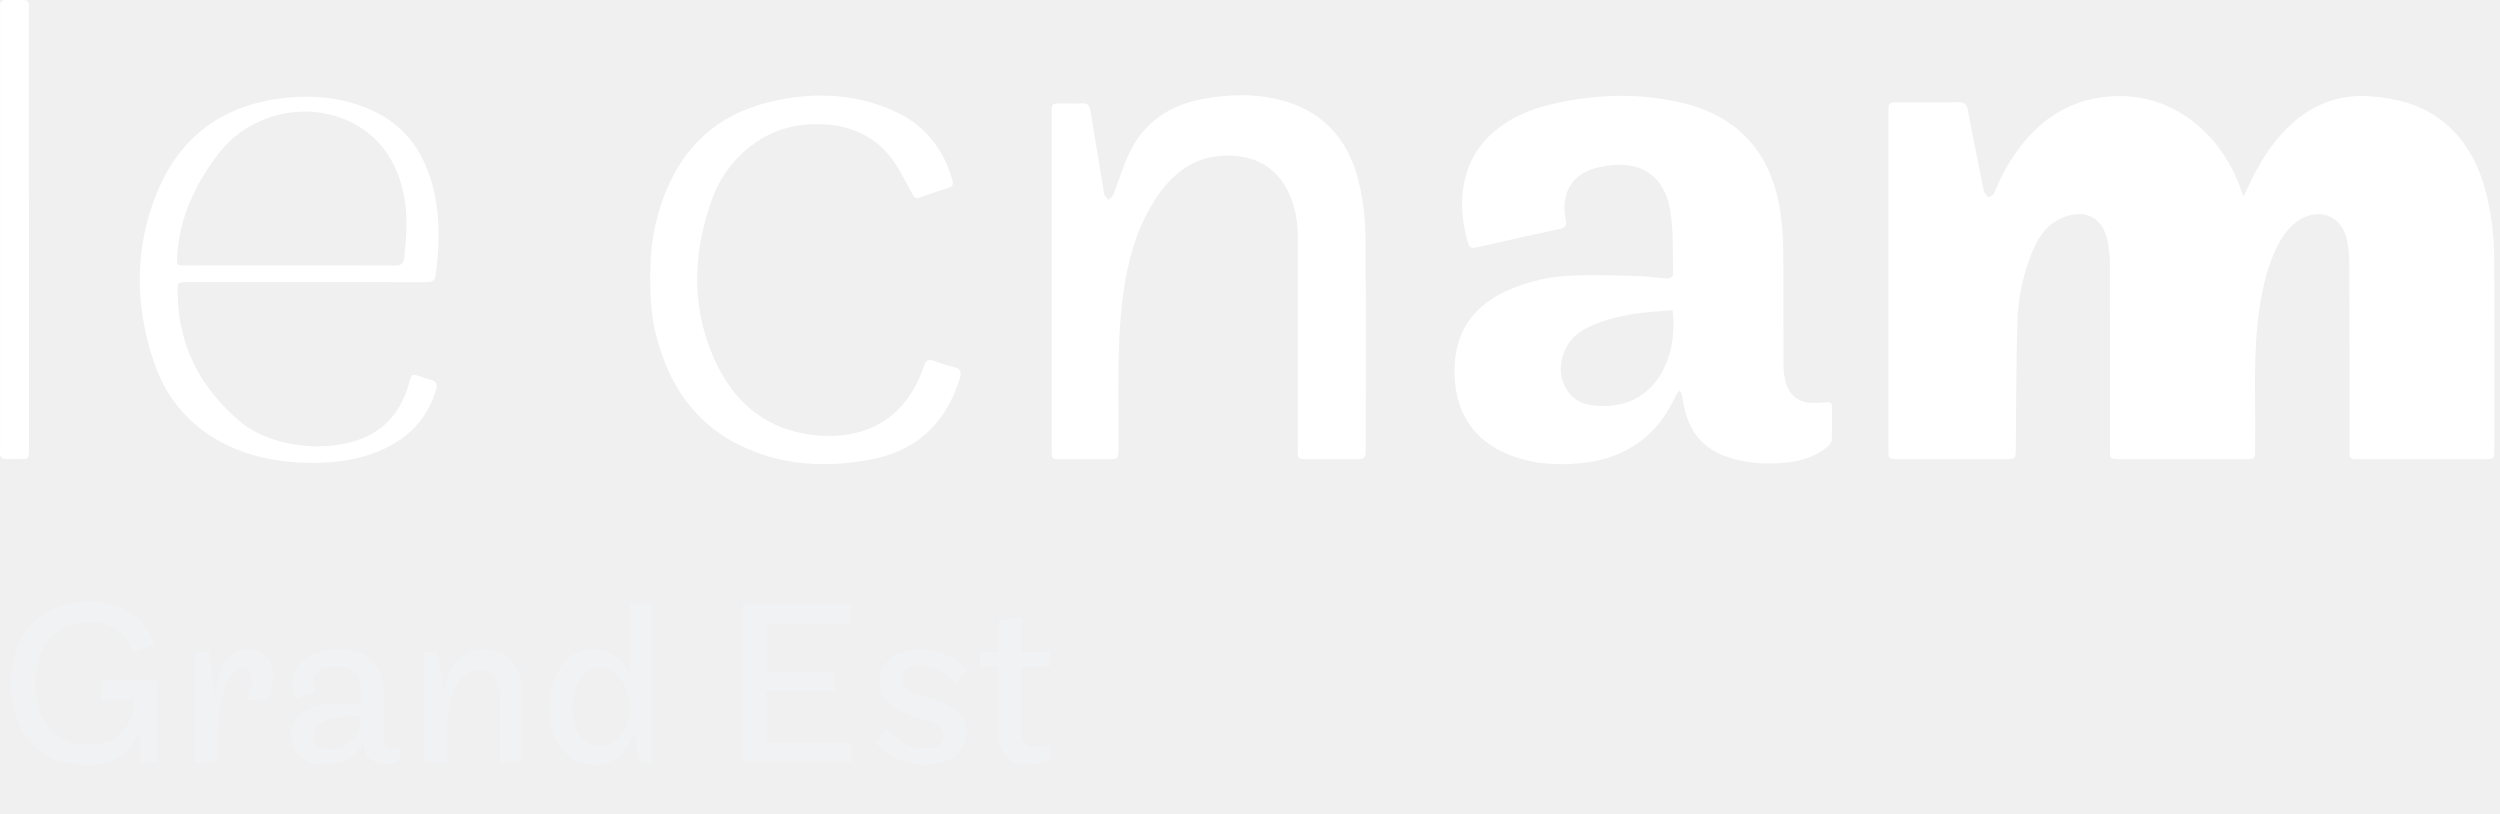
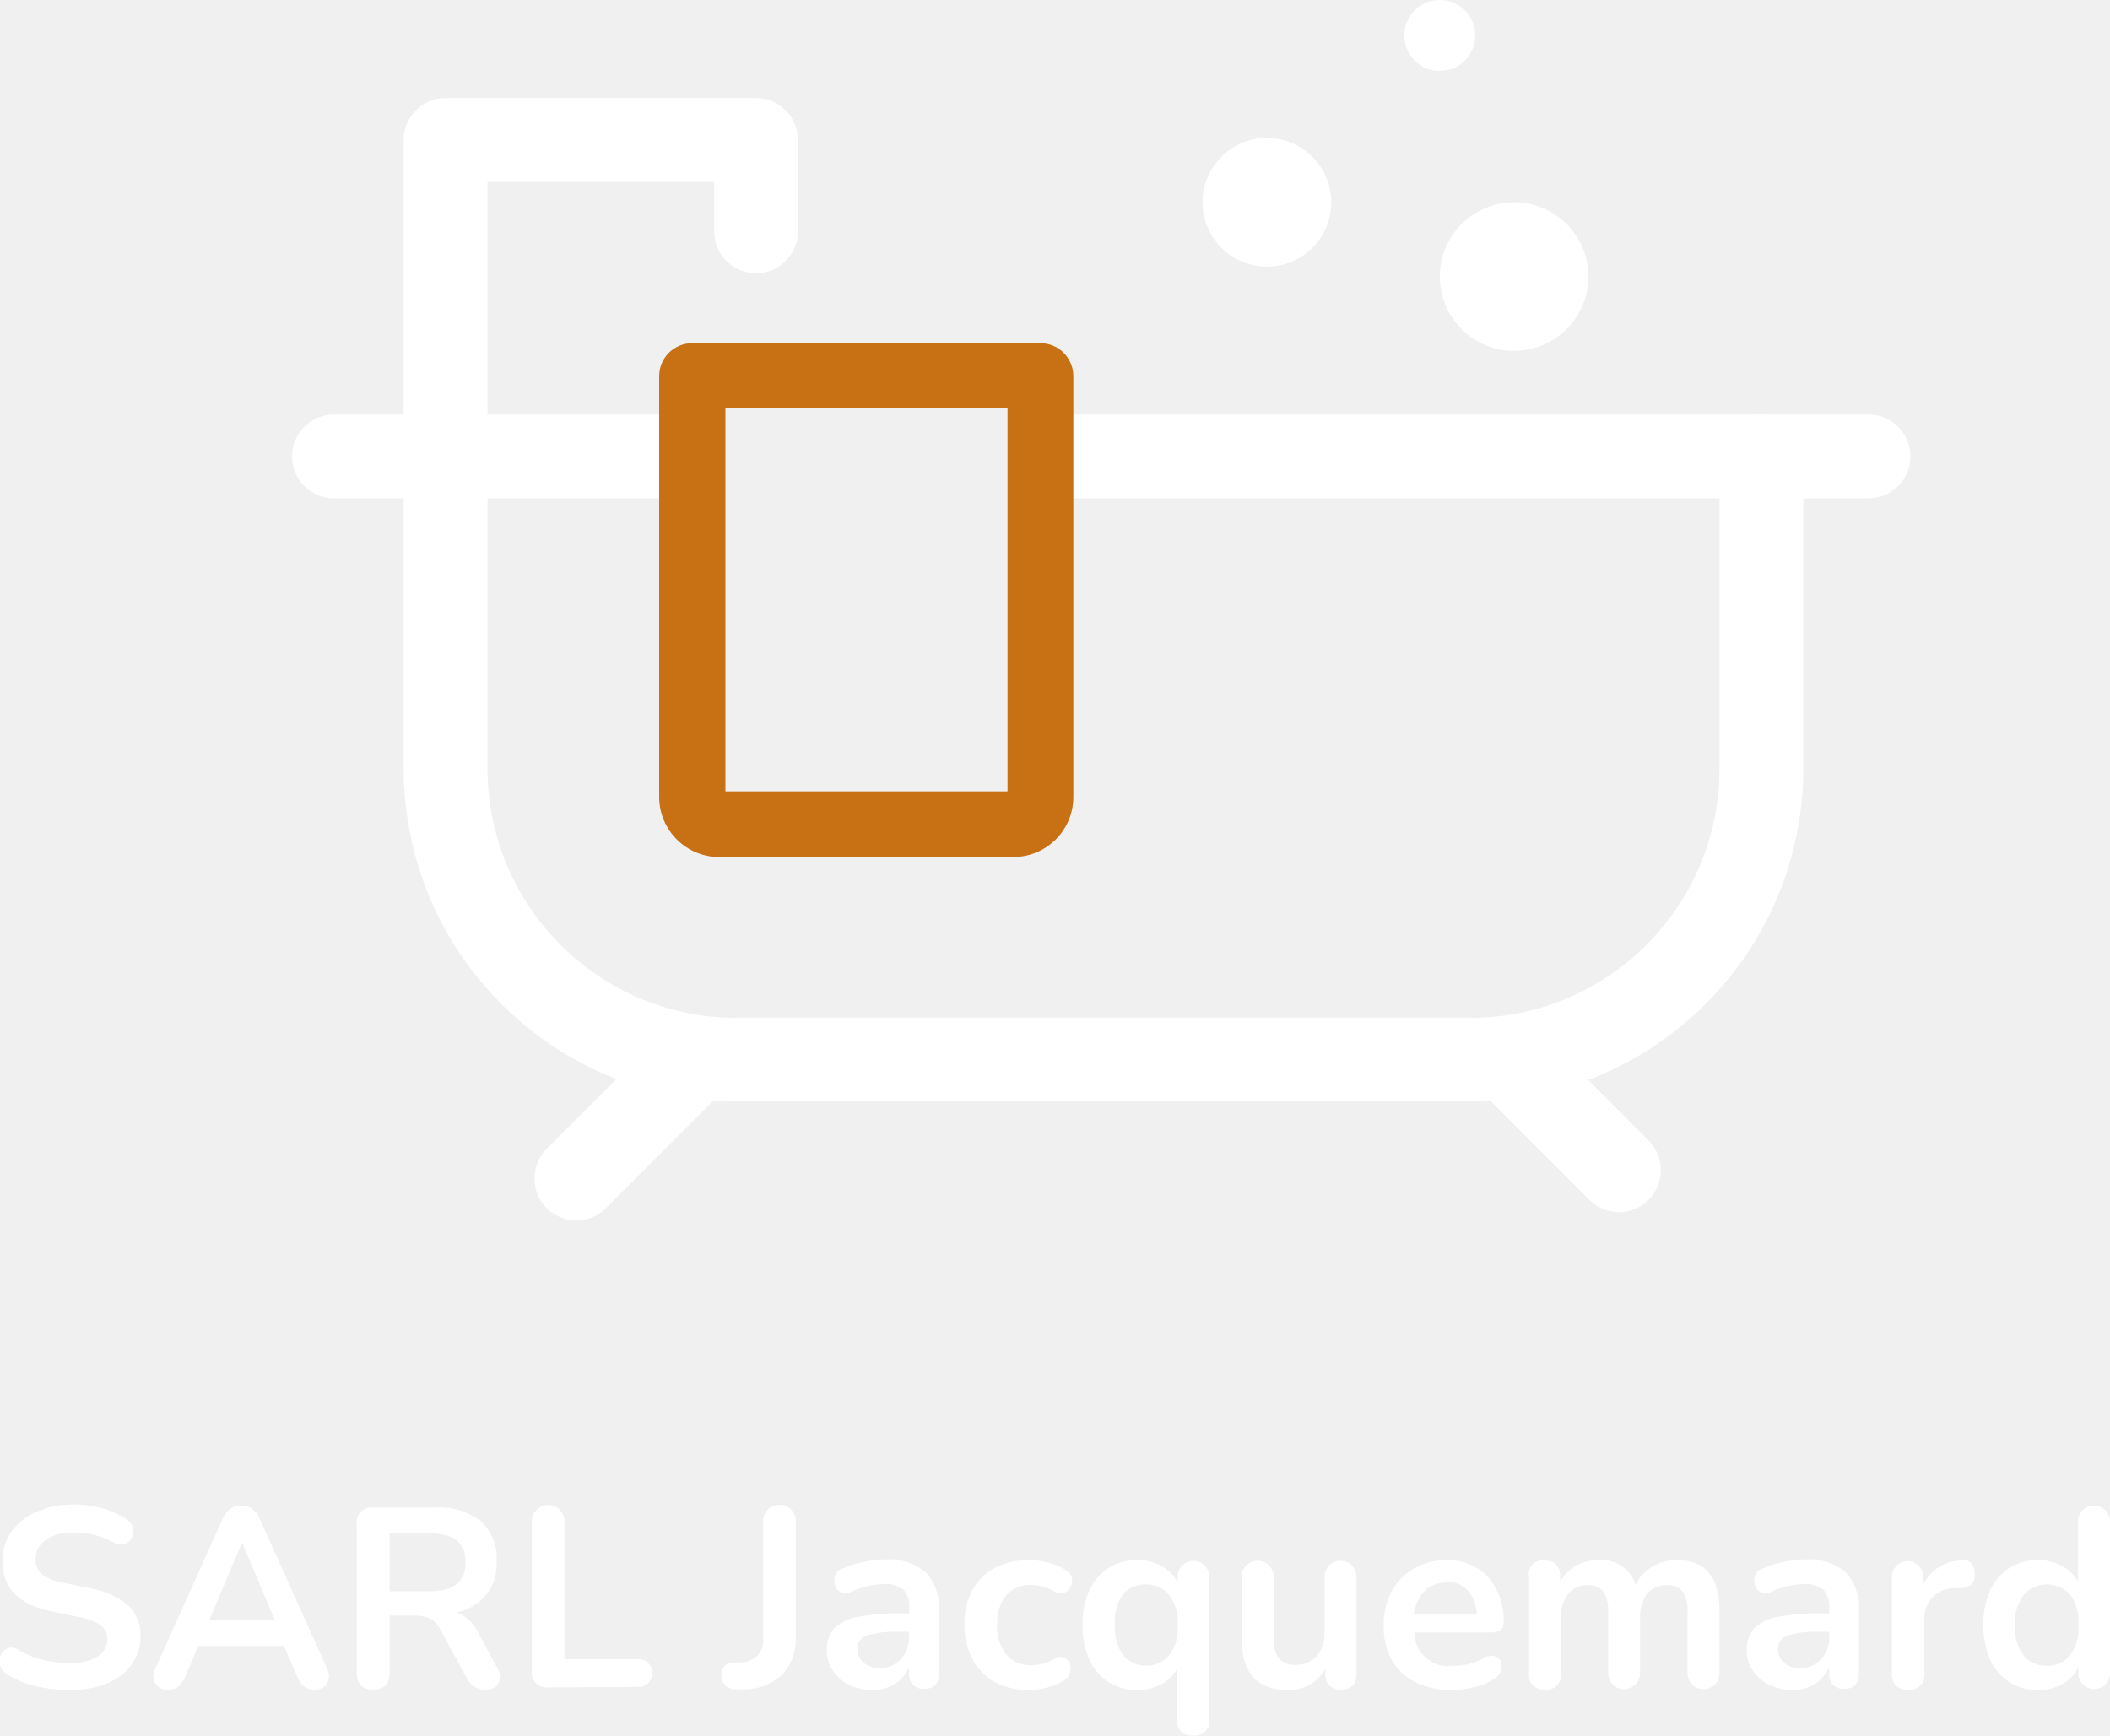
- <svg xmlns="http://www.w3.org/2000/svg" width="166" height="54" viewBox="0 0 166 54" fill="none">
-   <path d="M148.972 13.063C149.663 11.501 150.406 10.098 151.49 8.904C153.07 7.166 154.96 6.222 157.364 6.395C159.011 6.514 160.56 6.875 161.916 7.846C163.525 8.996 164.453 10.615 164.99 12.49C165.435 14.049 165.608 15.65 165.615 17.264C165.633 21.451 165.622 25.638 165.621 29.825C165.621 30.478 165.61 30.489 164.975 30.489C162.193 30.489 159.411 30.489 156.63 30.489C156.021 30.489 156.004 30.47 156.003 29.85C156.003 25.723 156.011 21.596 155.994 17.47C155.994 16.889 155.943 16.288 155.787 15.732C155.385 14.301 153.995 13.81 152.722 14.578C152.094 14.957 151.674 15.505 151.33 16.134C150.566 17.53 150.238 19.056 150.011 20.613C149.59 23.517 149.781 26.443 149.74 29.36C149.723 30.632 149.897 30.485 148.612 30.487C145.996 30.493 143.379 30.493 140.762 30.487C140.115 30.487 140.105 30.476 140.105 29.835C140.105 25.753 140.109 21.672 140.098 17.59C140.1 17.079 140.052 16.569 139.957 16.066C139.53 13.908 137.806 13.944 136.58 14.639C135.683 15.147 135.211 16.014 134.856 16.935C134.306 18.34 134.002 19.83 133.957 21.34C133.875 24.151 133.876 26.969 133.846 29.783C133.838 30.486 133.843 30.487 133.147 30.488C130.784 30.488 128.421 30.488 126.059 30.488C125.404 30.488 125.394 30.478 125.394 29.842C125.394 22.372 125.394 14.902 125.394 7.432C125.394 6.814 125.414 6.794 126.021 6.793C127.352 6.793 128.683 6.804 130.014 6.786C130.415 6.781 130.592 6.915 130.669 7.327C130.991 9.058 131.348 10.783 131.691 12.51C131.706 12.584 131.697 12.673 131.736 12.729C131.829 12.863 131.939 13.073 132.051 13.081C132.173 13.088 132.371 12.927 132.426 12.793C132.961 11.487 133.652 10.274 134.577 9.215C135.985 7.6 137.743 6.636 139.888 6.42C144.133 5.991 147.469 8.834 148.771 12.516C148.825 12.671 148.883 12.823 148.972 13.063Z" fill="white" />
-   <path d="M111.513 25.922C111.398 26.093 111.31 26.189 111.259 26.302C109.974 29.12 107.752 30.535 104.721 30.779C102.99 30.919 101.313 30.745 99.736 29.983C97.707 29.003 96.71 27.302 96.591 25.088C96.439 22.215 97.723 20.254 100.369 19.169C101.619 18.656 102.947 18.363 104.295 18.304C105.771 18.237 107.253 18.29 108.732 18.327C109.417 18.343 110.102 18.458 110.785 18.497C110.886 18.502 111.097 18.33 111.095 18.244C111.058 16.833 111.134 15.399 110.909 14.016C110.462 11.27 108.462 10.544 106.055 11.13C104.373 11.538 103.626 12.821 103.958 14.554C104.024 14.902 104.016 15.103 103.597 15.192C101.754 15.583 99.917 16.002 98.079 16.421C97.796 16.485 97.577 16.487 97.479 16.154C96.747 13.649 96.888 10.735 99.171 8.769C100.252 7.837 101.527 7.282 102.892 6.952C105.751 6.261 108.642 6.146 111.515 6.787C115.405 7.656 117.653 10.148 118.223 14.125C118.341 14.974 118.403 15.83 118.407 16.687C118.431 19.218 118.407 21.748 118.424 24.279C118.426 24.685 118.487 25.088 118.602 25.477C118.842 26.276 119.482 26.736 120.313 26.755C120.642 26.76 120.97 26.745 121.297 26.709C121.532 26.684 121.64 26.768 121.641 26.997C121.641 27.735 121.659 28.474 121.628 29.211C121.621 29.373 121.476 29.569 121.336 29.678C120.553 30.307 119.634 30.61 118.648 30.711C117.249 30.855 115.867 30.776 114.534 30.285C112.835 29.658 112.019 28.34 111.745 26.61C111.721 26.462 111.694 26.314 111.657 26.168C111.649 26.116 111.605 26.071 111.513 25.922ZM111.078 20.598C109.17 20.727 107.312 20.873 105.581 21.671C104.979 21.949 104.442 22.326 104.085 22.921C103.071 24.614 103.848 26.652 105.658 26.904C107.788 27.201 109.598 26.376 110.533 24.366C111.084 23.177 111.195 21.928 111.078 20.598Z" fill="white" />
-   <path d="M69.83 18.685C69.83 14.965 69.83 11.245 69.83 7.525C69.83 6.871 69.833 6.87 70.477 6.868C70.926 6.868 71.375 6.886 71.823 6.862C72.188 6.843 72.351 6.962 72.41 7.349C72.681 9.104 72.983 10.854 73.272 12.606C73.29 12.708 73.284 12.826 73.331 12.912C73.399 13.043 73.505 13.154 73.595 13.274C73.706 13.157 73.865 13.061 73.92 12.922C74.304 11.96 74.589 10.951 75.05 10.031C76.052 8.032 77.756 6.953 79.912 6.564C81.499 6.278 83.093 6.21 84.68 6.555C87.656 7.204 89.483 9.088 90.206 12.018C90.493 13.17 90.646 14.352 90.662 15.54C90.713 20.253 90.683 24.968 90.683 29.682C90.683 30.487 90.683 30.488 89.862 30.488C88.86 30.488 87.858 30.488 86.856 30.488C86.178 30.488 86.174 30.484 86.174 29.814C86.174 25.115 86.174 20.416 86.174 15.717C86.174 14.634 85.981 13.589 85.482 12.618C84.721 11.142 83.469 10.434 81.863 10.34C79.431 10.198 77.79 11.479 76.577 13.442C75.365 15.405 74.819 17.586 74.54 19.845C74.134 23.127 74.302 26.428 74.272 29.723C74.265 30.487 74.272 30.489 73.502 30.489C72.5 30.489 71.498 30.489 70.496 30.489C69.834 30.489 69.832 30.486 69.832 29.8C69.83 26.095 69.83 22.39 69.83 18.685Z" fill="white" />
-   <path d="M43.175 18.529C43.139 16.55 43.446 14.629 44.183 12.788C45.446 9.634 47.717 7.613 50.992 6.799C53.804 6.1 56.601 6.155 59.293 7.338C61.332 8.235 62.641 9.808 63.24 11.973C63.307 12.215 63.277 12.375 63.012 12.46C62.357 12.672 61.703 12.888 61.056 13.12C60.726 13.239 60.661 13.026 60.536 12.802C60.092 12.006 59.701 11.163 59.147 10.45C58.11 9.119 56.667 8.427 55.008 8.278C53.163 8.112 51.431 8.503 49.924 9.644C48.691 10.569 47.76 11.845 47.252 13.307C45.953 16.987 45.877 20.668 47.613 24.233C48.909 26.898 51.037 28.551 54.014 28.885C57.349 29.26 60.128 27.911 61.342 24.328C61.487 23.9 61.674 23.828 62.06 23.973C62.48 24.133 62.909 24.267 63.345 24.375C63.781 24.48 63.87 24.672 63.735 25.114C62.808 28.13 60.837 29.963 57.74 30.529C54.979 31.033 52.264 30.932 49.648 29.808C46.928 28.639 45.092 26.609 44.061 23.837C43.382 22.012 43.175 20.659 43.175 18.529Z" fill="white" />
-   <path d="M20.304 18.733C17.672 18.733 15.041 18.733 12.409 18.733C11.812 18.733 11.796 18.747 11.797 19.333C11.797 22.899 13.285 25.753 15.963 28.007C16.75 28.671 17.698 29.073 18.692 29.331C20.013 29.677 21.392 29.73 22.735 29.484C25.061 29.065 26.539 27.712 27.169 25.424C27.338 24.811 27.346 24.811 27.929 25.002C28.157 25.076 28.38 25.169 28.613 25.224C28.999 25.316 29.056 25.526 28.949 25.888C28.368 27.847 27.075 29.146 25.242 29.919C23.485 30.661 21.641 30.818 19.748 30.702C18.163 30.604 16.634 30.293 15.196 29.616C12.723 28.451 11.036 26.531 10.183 23.943C8.953 20.218 8.928 16.462 10.417 12.808C11.962 9.018 14.856 6.946 18.899 6.506C20.928 6.284 22.897 6.492 24.769 7.36C26.79 8.297 28.015 9.916 28.637 12.025C29.246 14.085 29.211 16.181 28.926 18.288C28.871 18.693 28.622 18.738 28.289 18.737C25.627 18.73 22.965 18.729 20.304 18.733ZM19.235 17.623C21.568 17.623 23.899 17.617 26.231 17.63C26.593 17.63 26.793 17.535 26.835 17.151C26.983 15.771 27.101 14.391 26.83 13.021C26.447 11.086 25.543 9.45 23.825 8.401C20.782 6.543 16.659 7.373 14.478 10.242C12.965 12.231 11.934 14.411 11.768 16.955C11.724 17.626 11.688 17.625 12.374 17.625L19.235 17.623Z" fill="white" />
-   <path d="M1.924 15.255C1.924 20.104 1.924 24.952 1.924 29.799C1.924 30.476 1.918 30.487 1.252 30.481C-0.208 30.469 0.012 30.655 0.011 29.247C0.005 19.791 0.004 10.336 0.008 0.881C0.008 0.715 0.014 0.55 0.008 0.384C0.001 0.121 0.12 -0.004 0.385 7.48142e-05C0.773 0.006 1.162 0.006 1.551 7.48142e-05C1.823 -0.004 1.924 0.142 1.921 0.395C1.921 0.545 1.921 0.696 1.921 0.846C1.923 5.649 1.924 10.452 1.924 15.255Z" fill="white" />
-   <path d="M10.254 42.766C9.72 41.159 8.244 39.947 6.045 39.947C2.732 39.947 0.707 42.089 0.707 45.38C0.707 48.325 2.355 50.814 5.826 50.814C7.773 50.814 8.872 49.633 9.217 48.483L9.343 50.625H10.458V45.175H6.752V46.53H8.903C8.903 48.136 7.726 49.459 5.936 49.459C3.596 49.459 2.34 47.837 2.34 45.38C2.34 42.75 3.816 41.317 6.124 41.317C7.474 41.317 8.448 42.12 8.825 43.349L10.254 42.766Z" fill="#F0F2F4" />
-   <path d="M16.458 43.128C15.155 43.128 14.416 44.262 14.307 46.262L13.883 43.285H12.972V50.625H14.479V48.956C14.479 46.924 14.935 44.372 16.065 44.372C16.568 44.372 16.725 44.719 16.725 45.144C16.725 45.632 16.536 46.152 16.395 46.498L17.73 46.435C17.997 45.884 18.122 45.333 18.122 44.845C18.122 43.852 17.573 43.128 16.458 43.128Z" fill="#F0F2F4" />
-   <path d="M26.552 49.648C26.442 49.68 26.364 49.712 26.16 49.712C25.563 49.712 25.469 49.349 25.469 48.861V46.152C25.469 44.388 24.699 43.128 22.485 43.128C20.554 43.128 19.376 44.105 19.376 45.412C19.376 45.727 19.455 46.073 19.596 46.42L20.947 45.884C20.837 45.679 20.789 45.459 20.789 45.286C20.789 44.64 21.418 44.262 22.438 44.262C23.537 44.262 23.961 44.876 23.961 45.947V46.782C23.506 46.735 23.066 46.703 22.674 46.703C20.617 46.703 19.329 47.365 19.329 48.845C19.329 50.074 20.224 50.782 21.59 50.782C22.925 50.782 23.679 50.247 24.134 49.239C24.15 50.215 24.731 50.751 25.736 50.751C26.113 50.751 26.427 50.578 26.552 50.436V49.648ZM23.961 47.585C23.961 48.924 23.098 49.743 21.841 49.743C21.135 49.743 20.837 49.365 20.837 48.908C20.837 48.058 21.48 47.648 23.961 47.507V47.585Z" fill="#F0F2F4" />
-   <path d="M34.685 50.625V46.042C34.685 44.278 33.821 43.128 32.125 43.128C30.571 43.128 29.628 44.435 29.456 46.026L29.079 43.285H28.184V50.625H29.691V48.404C29.691 46.246 30.461 44.498 31.795 44.498C32.643 44.498 33.177 45.034 33.177 46.152V50.625H34.685Z" fill="#F0F2F4" />
-   <path d="M36.496 46.955C36.496 49.05 37.532 50.782 39.574 50.782C41.097 50.782 41.992 49.412 42.086 48.514L42.431 50.625H43.327V40.136H41.819V44.923C41.584 44.057 40.688 43.128 39.401 43.128C37.517 43.128 36.496 44.861 36.496 46.955ZM38.003 46.955C38.003 45.428 38.741 44.356 39.872 44.356C40.908 44.356 41.819 45.506 41.819 46.955C41.819 48.53 40.893 49.554 39.856 49.554C38.694 49.554 38.003 48.514 38.003 46.955Z" fill="#F0F2F4" />
-   <path d="M56.556 50.625V49.302H50.856V45.884H55.395V44.593H50.856V41.459H56.509V40.136H49.286V50.625H56.556Z" fill="#F0F2F4" />
-   <path d="M64.23 44.498C63.35 43.569 62.377 43.128 61.105 43.128C59.487 43.128 58.388 43.963 58.388 45.175C58.388 46.309 58.828 47.081 60.995 47.68C62.424 48.074 62.691 48.452 62.691 48.892C62.691 49.365 62.314 49.696 61.466 49.696C60.351 49.696 59.503 49.113 58.859 48.42L58.121 49.286C58.749 50.058 59.99 50.782 61.356 50.782C63.193 50.782 64.167 49.916 64.167 48.609C64.167 47.428 63.492 46.892 61.639 46.325C60.241 45.9 59.864 45.727 59.864 45.065C59.864 44.483 60.398 44.215 61.105 44.215C62.031 44.215 62.832 44.703 63.476 45.349L64.23 44.498Z" fill="#F0F2F4" />
-   <path d="M69.764 49.491C69.434 49.57 68.963 49.601 68.633 49.601C67.927 49.601 67.817 49.097 67.817 48.625V44.278H69.717V43.285H67.817V41.002L66.309 41.206V43.285H65.053V44.278H66.309V48.625C66.309 49.901 66.843 50.782 68.272 50.782C68.806 50.782 69.434 50.657 69.748 50.468L69.764 49.491Z" fill="#F0F2F4" />
+ <svg xmlns="http://www.w3.org/2000/svg" viewBox="0 0 157.07 129.2">
+   <defs>
+     <style>.cls-1{fill:#fff;}.cls-2{fill:#c77114;}</style>
+   </defs>
+   <g id="Calque_2" data-name="Calque 2">
+     <g id="Calque_1-2" data-name="Calque 1">
+       <path class="cls-1" d="M50.58,37.1H24.86a3.12,3.12,0,1,1,0-6.24H50.58a3.12,3.12,0,1,1,0,6.24Z" />
+       <path class="cls-1" d="M139.09,37.1H78.43a3.12,3.12,0,0,1,0-6.24h60.66a3.12,3.12,0,1,1,0,6.24Z" />
+       <path class="cls-1" d="M109.47,82H54.83A24.81,24.81,0,0,1,30.05,57.23V10.42A3.12,3.12,0,0,1,33.17,7.3H56.28a3.12,3.12,0,0,1,3.12,3.12v6.8a3.12,3.12,0,1,1-6.24,0V13.54H36.29V57.23A18.57,18.57,0,0,0,54.83,75.78h54.64A18.57,18.57,0,0,0,128,57.23V34a3.12,3.12,0,0,1,6.24,0V57.23A24.81,24.81,0,0,1,109.47,82Z" />
+       <path class="cls-1" d="M120.53,90.24a3.12,3.12,0,0,1-2.21-.92l-8.23-8.23a3.12,3.12,0,0,1,4.41-4.41l8.23,8.23a3.13,3.13,0,0,1-2.2,5.33Z" />
+       <path class="cls-1" d="M42.9,90.86a3.13,3.13,0,0,1-2.21-5.33l8.62-8.62a3.12,3.12,0,0,1,4.41,4.41L45.1,89.94A3.1,3.1,0,0,1,42.9,90.86Z" />
+       <circle class="cls-1" cx="112.71" cy="20.59" r="5.53" />
+       <circle class="cls-1" cx="94.31" cy="15.06" r="4.79" />
+       <circle class="cls-1" cx="107.18" cy="2.64" r="2.64" />
+       <path class="cls-2" d="M75.39,63.8H53.58a4.47,4.47,0,0,1-4.51-4.42V28a2.45,2.45,0,0,1,2.45-2.45H77.45A2.45,2.45,0,0,1,79.9,28V59.38A4.47,4.47,0,0,1,75.39,63.8ZM54,58.91H75V30.4H54Z" />
+       <path class="cls-1" d="M5.15,125.81a10.72,10.72,0,0,1-2.48-.28,6.66,6.66,0,0,1-2.1-.86A1.12,1.12,0,0,1,0,124a1.19,1.19,0,0,1,.06-.79.94.94,0,0,1,.51-.51.86.86,0,0,1,.81.14,6.46,6.46,0,0,0,1.77.72,7.8,7.8,0,0,0,2,.23,3.75,3.75,0,0,0,2.18-.5A1.55,1.55,0,0,0,8,122a1.28,1.28,0,0,0-.49-1,4.19,4.19,0,0,0-1.66-.62l-2.09-.44q-3.57-.76-3.57-3.67A3.65,3.65,0,0,1,.87,114a4.33,4.33,0,0,1,1.84-1.45A6.84,6.84,0,0,1,5.43,112a8.12,8.12,0,0,1,2.17.28,6.19,6.19,0,0,1,1.84.84,1.07,1.07,0,0,1,.46.66,1,1,0,0,1-.1.72.87.87,0,0,1-.54.45,1,1,0,0,1-.86-.16A5.93,5.93,0,0,0,7,114.26a7,7,0,0,0-1.56-.17,3.35,3.35,0,0,0-2.05.55,1.73,1.73,0,0,0-.74,1.45,1.4,1.4,0,0,0,.45,1.09,3.59,3.59,0,0,0,1.56.64l2.07.43a5.93,5.93,0,0,1,2.81,1.26,3,3,0,0,1,.92,2.28,3.59,3.59,0,0,1-.65,2.11A4.25,4.25,0,0,1,8,125.31,7.07,7.07,0,0,1,5.15,125.81Z" />
+       <path class="cls-1" d="M12.56,125.78a1,1,0,0,1-1-.46,1.08,1.08,0,0,1,0-1.1l5-11.12a2,2,0,0,1,.6-.79,1.51,1.51,0,0,1,1.6,0,1.86,1.86,0,0,1,.59.79l5,11.12a1.19,1.19,0,0,1,0,1.11,1,1,0,0,1-.91.45,1.23,1.23,0,0,1-.83-.26,2,2,0,0,1-.52-.79l-.95-2.2H14.76l-.93,2.2a2.76,2.76,0,0,1-.51.8A1.1,1.1,0,0,1,12.56,125.78ZM18,114.87l-2.41,5.72h4.86l-2.41-5.72Z" />
+       <path class="cls-1" d="M27.78,125.78c-.82,0-1.22-.42-1.22-1.26V113.46a1.09,1.09,0,0,1,1.23-1.23h4.58a5,5,0,0,1,3.4,1,3.74,3.74,0,0,1,1.2,3,3.62,3.62,0,0,1-3,3.8,2.81,2.81,0,0,1,1.6,1.46L37,124.14a1.27,1.27,0,0,1,.12,1.12c-.13.35-.46.52-1,.52a1.5,1.5,0,0,1-.83-.22,1.78,1.78,0,0,1-.57-.68l-1.92-3.53a1.92,1.92,0,0,0-.81-.87,2.87,2.87,0,0,0-1.18-.21H29v4.25C29,125.36,28.59,125.78,27.78,125.78ZM29,118.46h3c1.78,0,2.66-.72,2.66-2.16s-.88-2.15-2.66-2.15H29Z" />
+       <path class="cls-1" d="M40.83,125.62a1.1,1.1,0,0,1-1.24-1.25v-11a1.22,1.22,0,1,1,2.43,0v10.14h5.51a1,1,0,1,1,0,2.07Z" />
+       <path class="cls-1" d="M54.83,125.76a1.08,1.08,0,0,1-.84-.29,1.06,1.06,0,0,1-.3-.78,1,1,0,0,1,.22-.63.79.79,0,0,1,.64-.3l.57,0a1.64,1.64,0,0,0,1.69-1.86v-8.55a1.22,1.22,0,1,1,2.43,0v8.53a3.87,3.87,0,0,1-1,2.78,4.09,4.09,0,0,1-2.81,1.1Z" />
+       <path class="cls-1" d="M65,125.81a4.14,4.14,0,0,1-1.8-.38A3.12,3.12,0,0,1,62,124.37a2.6,2.6,0,0,1-.45-1.5,2.39,2.39,0,0,1,.53-1.63,3.27,3.27,0,0,1,1.73-.86,15.21,15.21,0,0,1,3.21-.27h.67v-.39a1.87,1.87,0,0,0-.42-1.37,2,2,0,0,0-1.41-.42,5.84,5.84,0,0,0-1.19.13,6.28,6.28,0,0,0-1.34.46.84.84,0,0,1-.75,0,.8.8,0,0,1-.41-.52,1,1,0,0,1,0-.71.91.91,0,0,1,.57-.53,8.7,8.7,0,0,1,1.69-.51,7.32,7.32,0,0,1,1.47-.16,4.28,4.28,0,0,1,3,.94,3.86,3.86,0,0,1,1,2.92v4.56c0,.81-.37,1.22-1.1,1.22s-1.13-.41-1.13-1.22v-.42a2.56,2.56,0,0,1-1,1.23A3,3,0,0,1,65,125.81Zm.49-1.63a2,2,0,0,0,1.55-.65,2.27,2.27,0,0,0,.62-1.63v-.42H67a7.38,7.38,0,0,0-2.48.28,1,1,0,0,0-.69,1,1.33,1.33,0,0,0,.43,1A1.74,1.74,0,0,0,65.47,124.18Z" />
+       <path class="cls-1" d="M76.61,125.81a5.28,5.28,0,0,1-2.55-.59,4.11,4.11,0,0,1-1.67-1.71,5.29,5.29,0,0,1-.59-2.58,5.11,5.11,0,0,1,.59-2.55,4,4,0,0,1,1.67-1.66,5.39,5.39,0,0,1,2.55-.58,6.15,6.15,0,0,1,1.35.17,4.91,4.91,0,0,1,1.38.57.92.92,0,0,1,.45.59,1,1,0,0,1-.1.67,1,1,0,0,1-.47.44.84.84,0,0,1-.72-.1,3.39,3.39,0,0,0-1.69-.49,2.39,2.39,0,0,0-1.91.77,3.21,3.21,0,0,0-.67,2.19,3.32,3.32,0,0,0,.67,2.21,2.35,2.35,0,0,0,1.91.81,3.58,3.58,0,0,0,1.69-.47.76.76,0,0,1,.71-.1.84.84,0,0,1,.44.45,1.14,1.14,0,0,1,0,.66.88.88,0,0,1-.43.58,4.51,4.51,0,0,1-1.33.55A5.39,5.39,0,0,1,76.61,125.81Z" />
+       <path class="cls-1" d="M88.82,129.2a1.05,1.05,0,0,1-1.18-1.2v-3.78a2.9,2.9,0,0,1-1.19,1.16,3.7,3.7,0,0,1-1.79.43,3.85,3.85,0,0,1-2.14-.59,3.89,3.89,0,0,1-1.43-1.68,6.64,6.64,0,0,1,0-5.15,4,4,0,0,1,1.43-1.66,3.93,3.93,0,0,1,2.14-.59,3.65,3.65,0,0,1,1.81.45,2.9,2.9,0,0,1,1.19,1.19v-.4a1.18,1.18,0,1,1,2.36,0V128A1.06,1.06,0,0,1,88.82,129.2ZM85.32,124a2.13,2.13,0,0,0,1.71-.77,3.4,3.4,0,0,0,.65-2.27A3.36,3.36,0,0,0,87,118.7a2.14,2.14,0,0,0-1.71-.75,2.17,2.17,0,0,0-1.71.75A3.42,3.42,0,0,0,83,121a3.45,3.45,0,0,0,.64,2.27A2.16,2.16,0,0,0,85.32,124Z" />
+       <path class="cls-1" d="M95.85,125.81c-2.28,0-3.42-1.27-3.42-3.83v-4.6a1.19,1.19,0,1,1,2.38,0V122a2.31,2.31,0,0,0,.39,1.47,1.62,1.62,0,0,0,1.28.47A2.07,2.07,0,0,0,98,123.3a2.49,2.49,0,0,0,.6-1.74v-4.18a1.19,1.19,0,1,1,2.38,0v7.18c0,.81-.39,1.22-1.16,1.22s-1.16-.41-1.16-1.22v-.32A3.08,3.08,0,0,1,95.85,125.81Z" />
+       <path class="cls-1" d="M108.07,125.81a5.78,5.78,0,0,1-2.72-.59,4.12,4.12,0,0,1-1.76-1.67A5.08,5.08,0,0,1,103,121a5.25,5.25,0,0,1,.59-2.53,4.38,4.38,0,0,1,1.66-1.7,4.66,4.66,0,0,1,2.4-.62,4,4,0,0,1,3.13,1.26,4.88,4.88,0,0,1,1.15,3.42c0,.47-.31.7-.92.7h-5.73a2.52,2.52,0,0,0,2.85,2.49,5.85,5.85,0,0,0,1.11-.12,4.45,4.45,0,0,0,1.17-.43,1.05,1.05,0,0,1,.83-.18.75.75,0,0,1,.49.41,1,1,0,0,1,0,.67,1.13,1.13,0,0,1-.54.64,4.76,4.76,0,0,1-1.53.61A6.73,6.73,0,0,1,108.07,125.81Zm-.34-8a2.32,2.32,0,0,0-1.7.64,2.86,2.86,0,0,0-.77,1.75h4.67a2.79,2.79,0,0,0-.64-1.77A2,2,0,0,0,107.73,117.76Z" />
+       <path class="cls-1" d="M115,125.78a1.07,1.07,0,0,1-1.18-1.22v-7.18a1,1,0,0,1,1.16-1.2c.78,0,1.16.4,1.16,1.2v.38a3.09,3.09,0,0,1,1.16-1.19,3.44,3.44,0,0,1,1.71-.43,2.62,2.62,0,0,1,2.74,1.83,3.23,3.23,0,0,1,1.25-1.34,3.54,3.54,0,0,1,1.86-.49c2.09,0,3.14,1.28,3.14,3.82v4.6a1.19,1.19,0,1,1-2.38,0v-4.5a2.69,2.69,0,0,0-.35-1.56,1.35,1.35,0,0,0-1.19-.49,1.77,1.77,0,0,0-1.46.65,2.83,2.83,0,0,0-.53,1.81v4.09a1.19,1.19,0,1,1-2.38,0v-4.5a2.69,2.69,0,0,0-.35-1.56,1.32,1.32,0,0,0-1.17-.49,1.77,1.77,0,0,0-1.46.65,2.83,2.83,0,0,0-.53,1.81v4.09A1.07,1.07,0,0,1,115,125.78Z" />
+       <path class="cls-1" d="M133.51,125.81a4.17,4.17,0,0,1-1.8-.38,3.19,3.19,0,0,1-1.23-1.06,2.6,2.6,0,0,1-.45-1.5,2.39,2.39,0,0,1,.53-1.63,3.27,3.27,0,0,1,1.73-.86,15.21,15.21,0,0,1,3.21-.27h.67v-.39a1.87,1.87,0,0,0-.42-1.37,2,2,0,0,0-1.41-.42,5.67,5.67,0,0,0-1.18.13,6.09,6.09,0,0,0-1.34.46.86.86,0,0,1-.76,0,.83.83,0,0,1-.41-.52,1,1,0,0,1,0-.71.93.93,0,0,1,.58-.53,8.41,8.41,0,0,1,1.68-.51,7.39,7.39,0,0,1,1.47-.16,4.27,4.27,0,0,1,3,.94,3.86,3.86,0,0,1,1,2.92v4.56c0,.81-.37,1.22-1.1,1.22s-1.12-.41-1.12-1.22v-.42a2.64,2.64,0,0,1-1,1.23A3,3,0,0,1,133.51,125.81Zm.49-1.63a2,2,0,0,0,1.55-.65,2.27,2.27,0,0,0,.62-1.63v-.42h-.65a7.42,7.42,0,0,0-2.48.28,1,1,0,0,0-.69,1,1.31,1.31,0,0,0,.44,1A1.7,1.7,0,0,0,134,124.18Z" />
+       <path class="cls-1" d="M142.06,125.78a1.08,1.08,0,0,1-1.22-1.22v-7.18a1.16,1.16,0,1,1,2.32,0V118a3.15,3.15,0,0,1,2.93-1.83c.54-.06.85.25.91.93s-.27,1.05-1,1.13l-.42,0a2.22,2.22,0,0,0-2.33,2.4v3.93A1.07,1.07,0,0,1,142.06,125.78Z" />
+       <path class="cls-1" d="M151.71,125.81a3.85,3.85,0,0,1-2.14-.59,3.89,3.89,0,0,1-1.43-1.68,6.76,6.76,0,0,1,0-5.15,4,4,0,0,1,1.43-1.66,3.93,3.93,0,0,1,2.14-.59,3.71,3.71,0,0,1,1.79.44,2.9,2.9,0,0,1,1.19,1.16v-4.47a1.19,1.19,0,1,1,2.38,0v11.29a1.18,1.18,0,1,1-2.36,0v-.4a2.89,2.89,0,0,1-1.19,1.21A3.65,3.65,0,0,1,151.71,125.81Zm.67-1.8a2.13,2.13,0,0,0,1.71-.77,3.45,3.45,0,0,0,.64-2.27,3.42,3.42,0,0,0-.64-2.27,2.32,2.32,0,0,0-3.42,0A3.42,3.42,0,0,0,150,121a3.45,3.45,0,0,0,.65,2.27A2.13,2.13,0,0,0,152.38,124Z" />
+     </g>
+   </g>
</svg>
